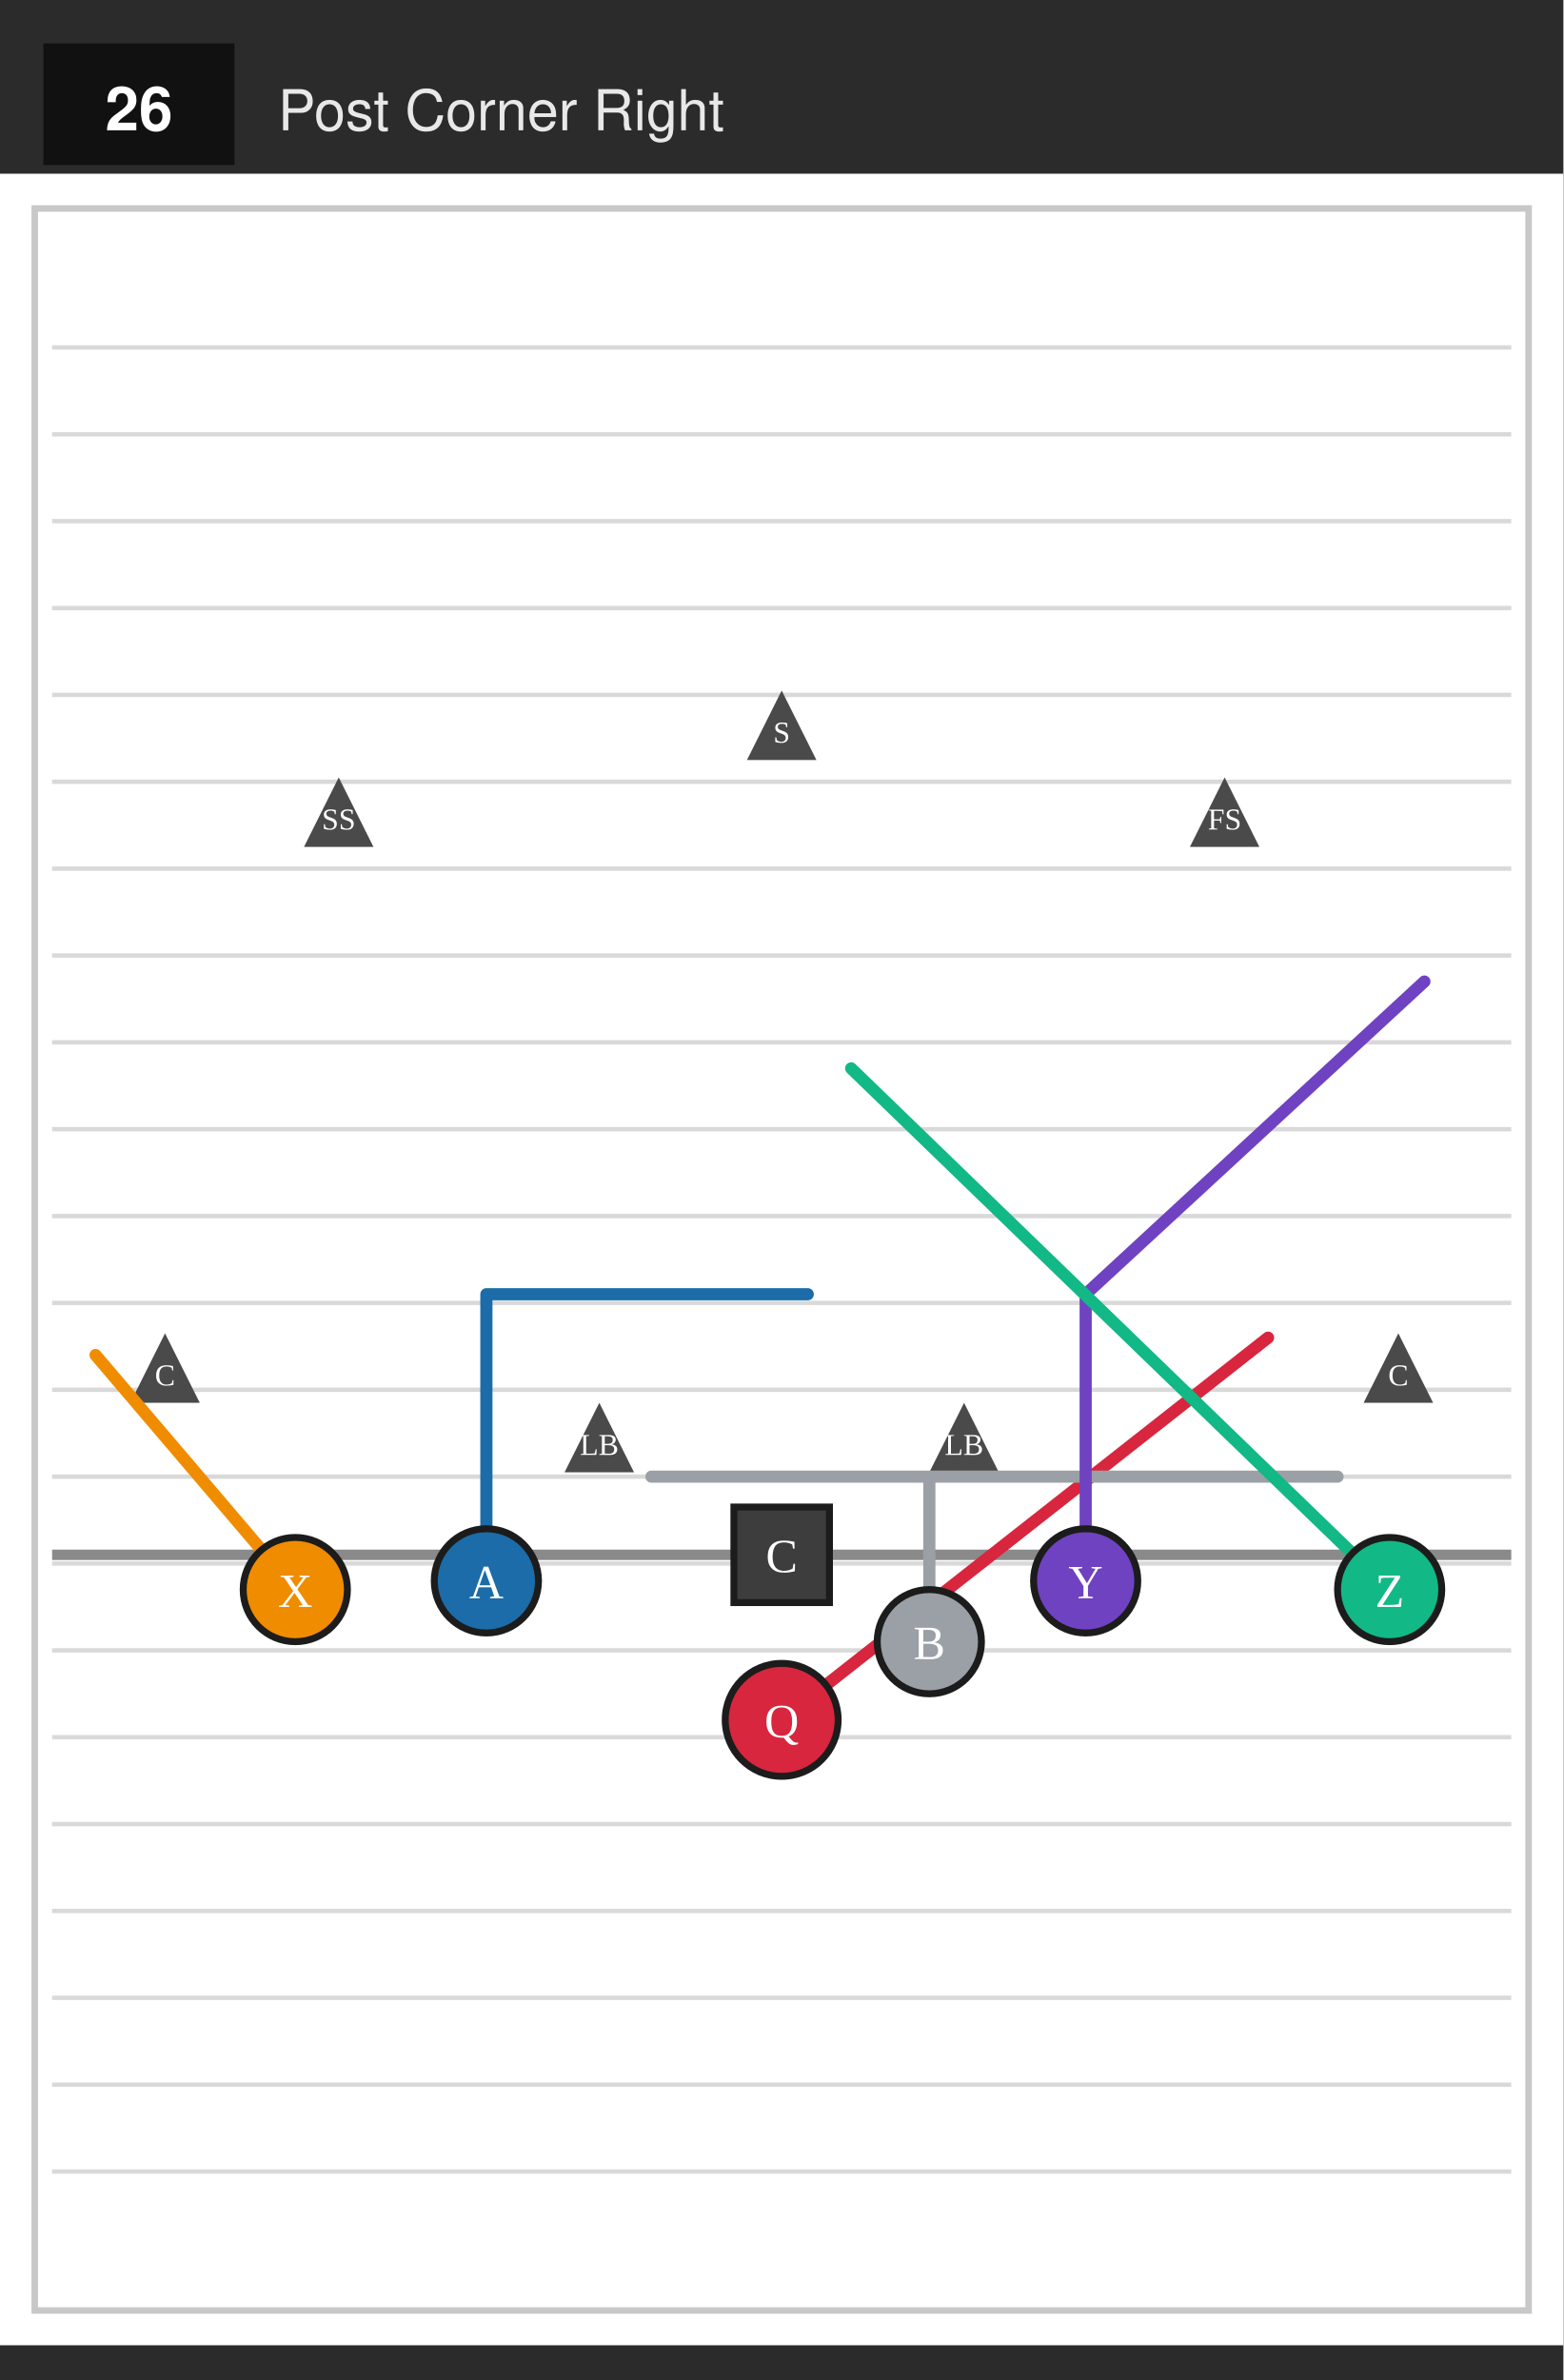
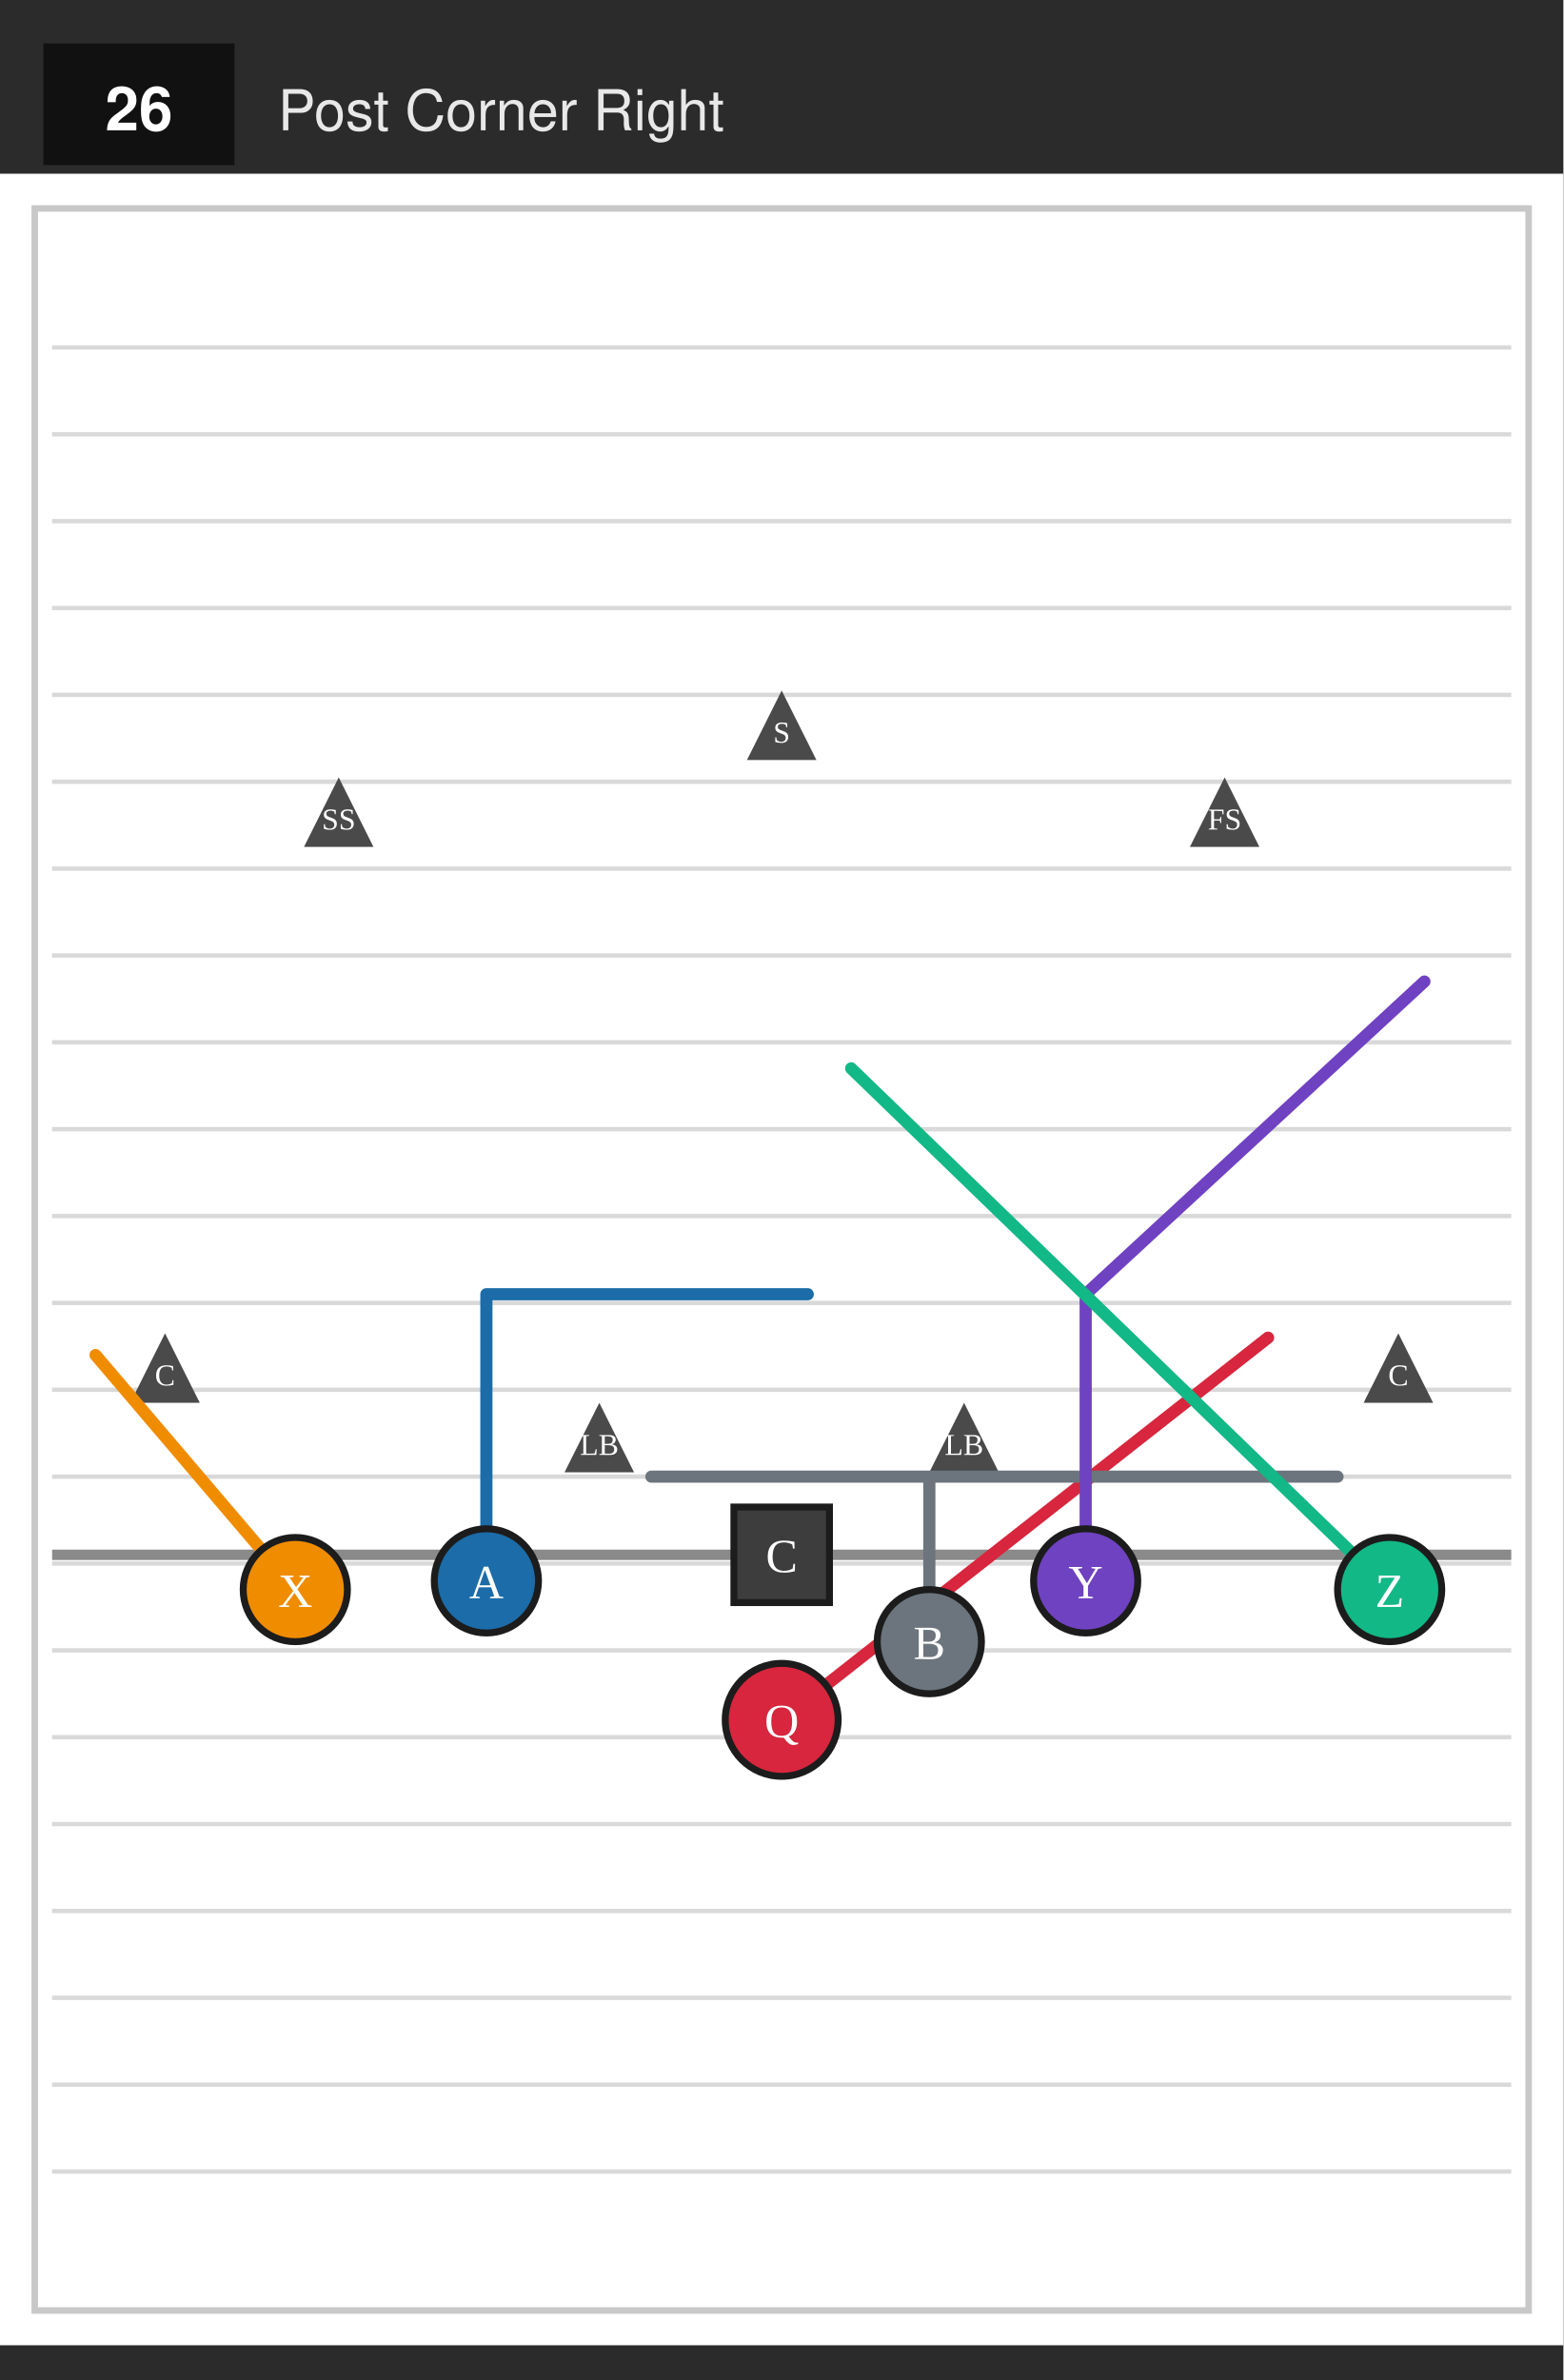
<svg xmlns="http://www.w3.org/2000/svg" viewBox="0 0 360 548" role="img" aria-label="26 Post Corner Right">
  <rect width="360" height="548" fill="#2B2B2B" />
  <rect x="10" y="10" width="44" height="28" fill="#111" />
  <text x="32" y="30" fill="#fff" text-anchor="middle" font-size="14" font-family="Figtree,Helvetica,sans-serif" font-weight="700">26</text>
  <text x="64" y="30" fill="#E8E8E8" font-size="13" font-family="Figtree,Helvetica,sans-serif">Post Corner Right</text>
  <g transform="translate(0,40)">
    <rect width="360" height="500" fill="#fff" />
    <rect x="8" y="8" width="344" height="484" fill="none" stroke="#C8C8C8" stroke-width="1.5" />
    <path d="M12 40H348M12 60H348M12 80H348M12 100H348M12 120H348M12 140H348M12 160H348M12 180H348M12 200H348M12 220H348M12 240H348M12 260H348M12 280H348M12 300H348M12 320H348M12 340H348M12 360H348M12 380H348M12 400H348M12 420H348M12 440H348M12 460H348" fill="none" stroke="#D9D9D9" stroke-width="1" />
    <path d="M12 318H348" fill="none" stroke="#8A8A8A" stroke-width="2.4" />
    <polygon points="38,267 46,283 30,283" fill="#4A4A4A" />
    <text x="38" y="279" fill="#fff" text-anchor="middle" font-size="7">C</text>
    <polygon points="322,267 330,283 314,283" fill="#4A4A4A" />
    <text x="322" y="279" fill="#fff" text-anchor="middle" font-size="7">C</text>
    <polygon points="138,283 146,299 130,299" fill="#4A4A4A" />
    <text x="138" y="295" fill="#fff" text-anchor="middle" font-size="7">LB</text>
    <polygon points="222,283 230,299 214,299" fill="#4A4A4A" />
    <text x="222" y="295" fill="#fff" text-anchor="middle" font-size="7">LB</text>
    <polygon points="78,139 86,155 70,155" fill="#4A4A4A" />
    <text x="78" y="151" fill="#fff" text-anchor="middle" font-size="7">SS</text>
    <polygon points="180,119 188,135 172,135" fill="#4A4A4A" />
    <text x="180" y="131" fill="#fff" text-anchor="middle" font-size="7">S</text>
    <polygon points="282,139 290,155 274,155" fill="#4A4A4A" />
    <text x="282" y="151" fill="#fff" text-anchor="middle" font-size="7">FS</text>
    <path d="M180 356 L292 268" fill="none" stroke="#D7263D" stroke-width="2.8" stroke-linecap="round" stroke-linejoin="round" />
    <path d="M68 326 L22 272" fill="none" stroke="#F08C00" stroke-width="2.8" stroke-linecap="round" stroke-linejoin="round" />
    <path d="M112 324 L112 258 L186 258" fill="none" stroke="#1B6CA8" stroke-width="2.8" stroke-linecap="round" stroke-linejoin="round" />
-     <path d="M214 338 L214 300 L150 300 L308 300" fill="none" stroke="#9AA0A6" stroke-width="2.8" stroke-linecap="round" stroke-linejoin="round" />
+     <path d="M214 338 L214 300 L150 300 L308 300" fill="none" stroke="#6C757D" stroke-width="2.8" stroke-linecap="round" stroke-linejoin="round" />
    <path d="M250 324 L250 258 L328 186" fill="none" stroke="#6F42C1" stroke-width="2.8" stroke-linecap="round" stroke-linejoin="round" />
    <path d="M320 326 L196 206" fill="none" stroke="#12B886" stroke-width="2.8" stroke-linecap="round" stroke-linejoin="round" />
    <circle cx="180" cy="356" r="13" fill="#D7263D" stroke="#1C1C1C" stroke-width="1.6" />
    <text x="180" y="360" fill="#fff" text-anchor="middle" font-size="11">Q</text>
    <rect x="169" y="307" width="22" height="22" fill="#3D3D3D" stroke="#1C1C1C" stroke-width="1.6" />
    <text x="180" y="322" fill="#fff" text-anchor="middle" font-size="11">C</text>
    <circle cx="68" cy="326" r="12" fill="#F08C00" stroke="#1C1C1C" stroke-width="1.6" />
    <text x="68" y="330" fill="#fff" text-anchor="middle" font-size="11">X</text>
    <circle cx="112" cy="324" r="12" fill="#1B6CA8" stroke="#1C1C1C" stroke-width="1.6" />
    <text x="112" y="328" fill="#fff" text-anchor="middle" font-size="11">A</text>
-     <circle cx="214" cy="338" r="12" fill="#9AA0A6" stroke="#1C1C1C" stroke-width="1.6" />
+     <circle cx="214" cy="338" r="12" fill="#6C757D" stroke="#1C1C1C" stroke-width="1.6" />
    <text x="214" y="342" fill="#fff" text-anchor="middle" font-size="11">B</text>
    <circle cx="250" cy="324" r="12" fill="#6F42C1" stroke="#1C1C1C" stroke-width="1.6" />
    <text x="250" y="328" fill="#fff" text-anchor="middle" font-size="11">Y</text>
    <circle cx="320" cy="326" r="12" fill="#12B886" stroke="#1C1C1C" stroke-width="1.6" />
    <text x="320" y="330" fill="#fff" text-anchor="middle" font-size="11">Z</text>
  </g>
</svg>
